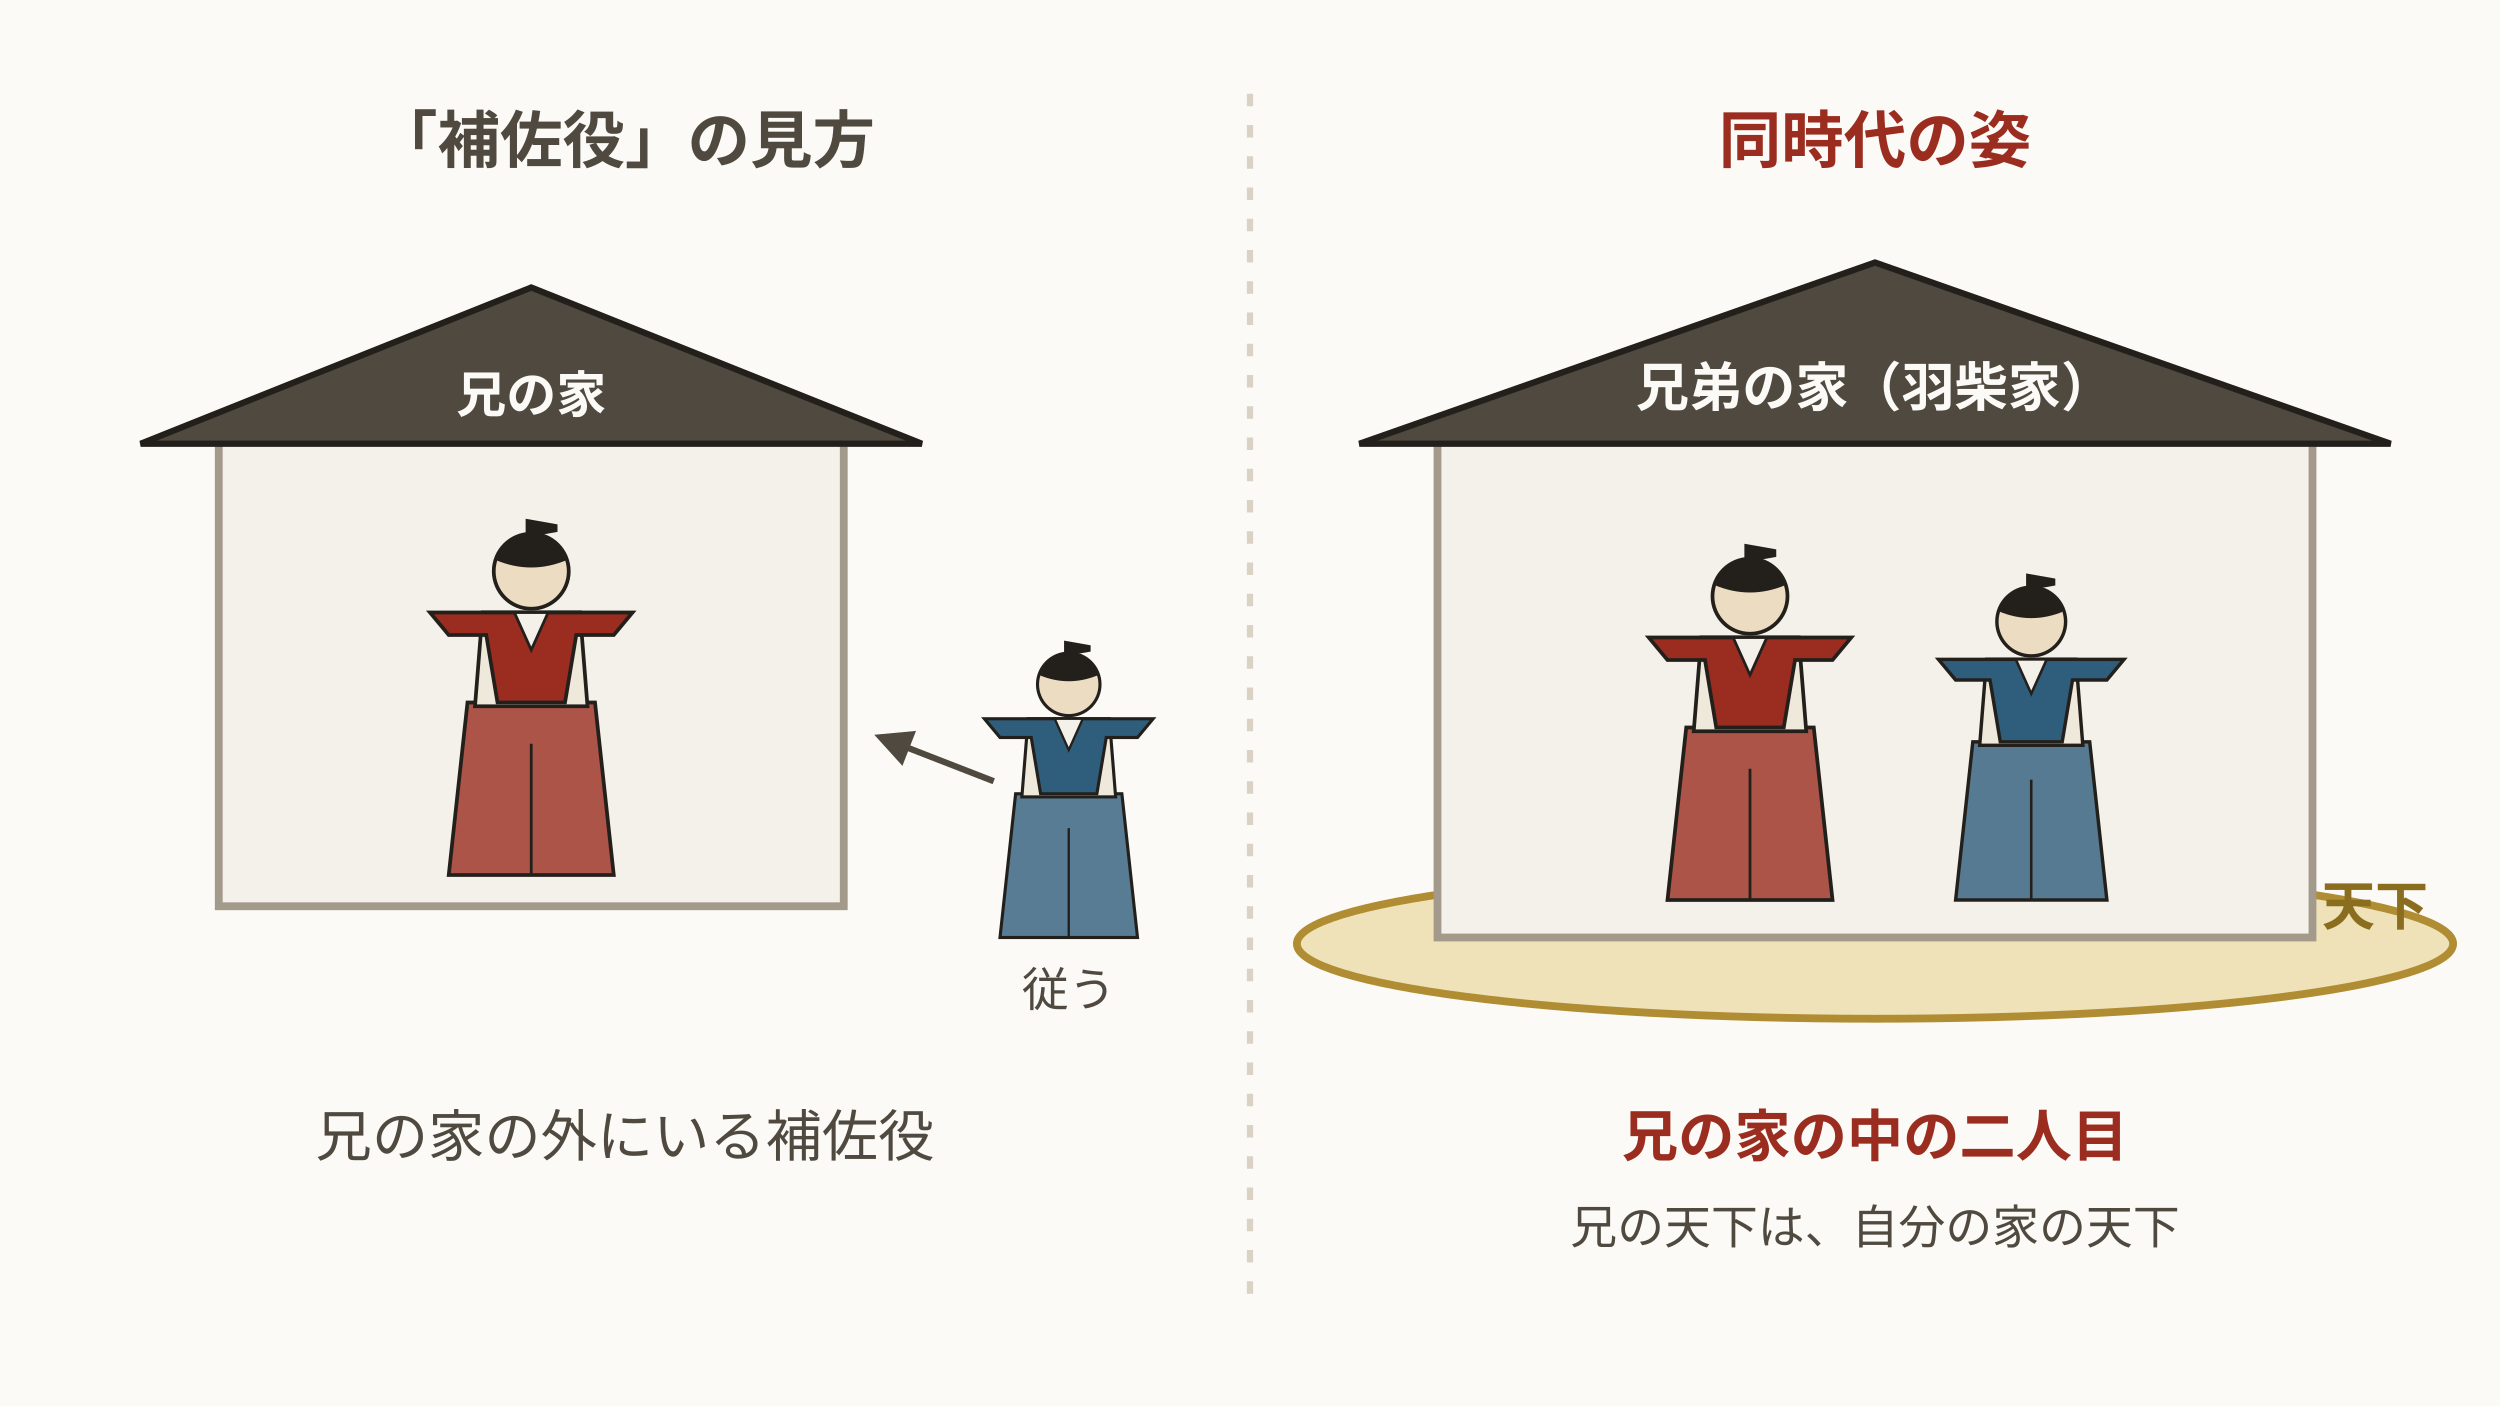
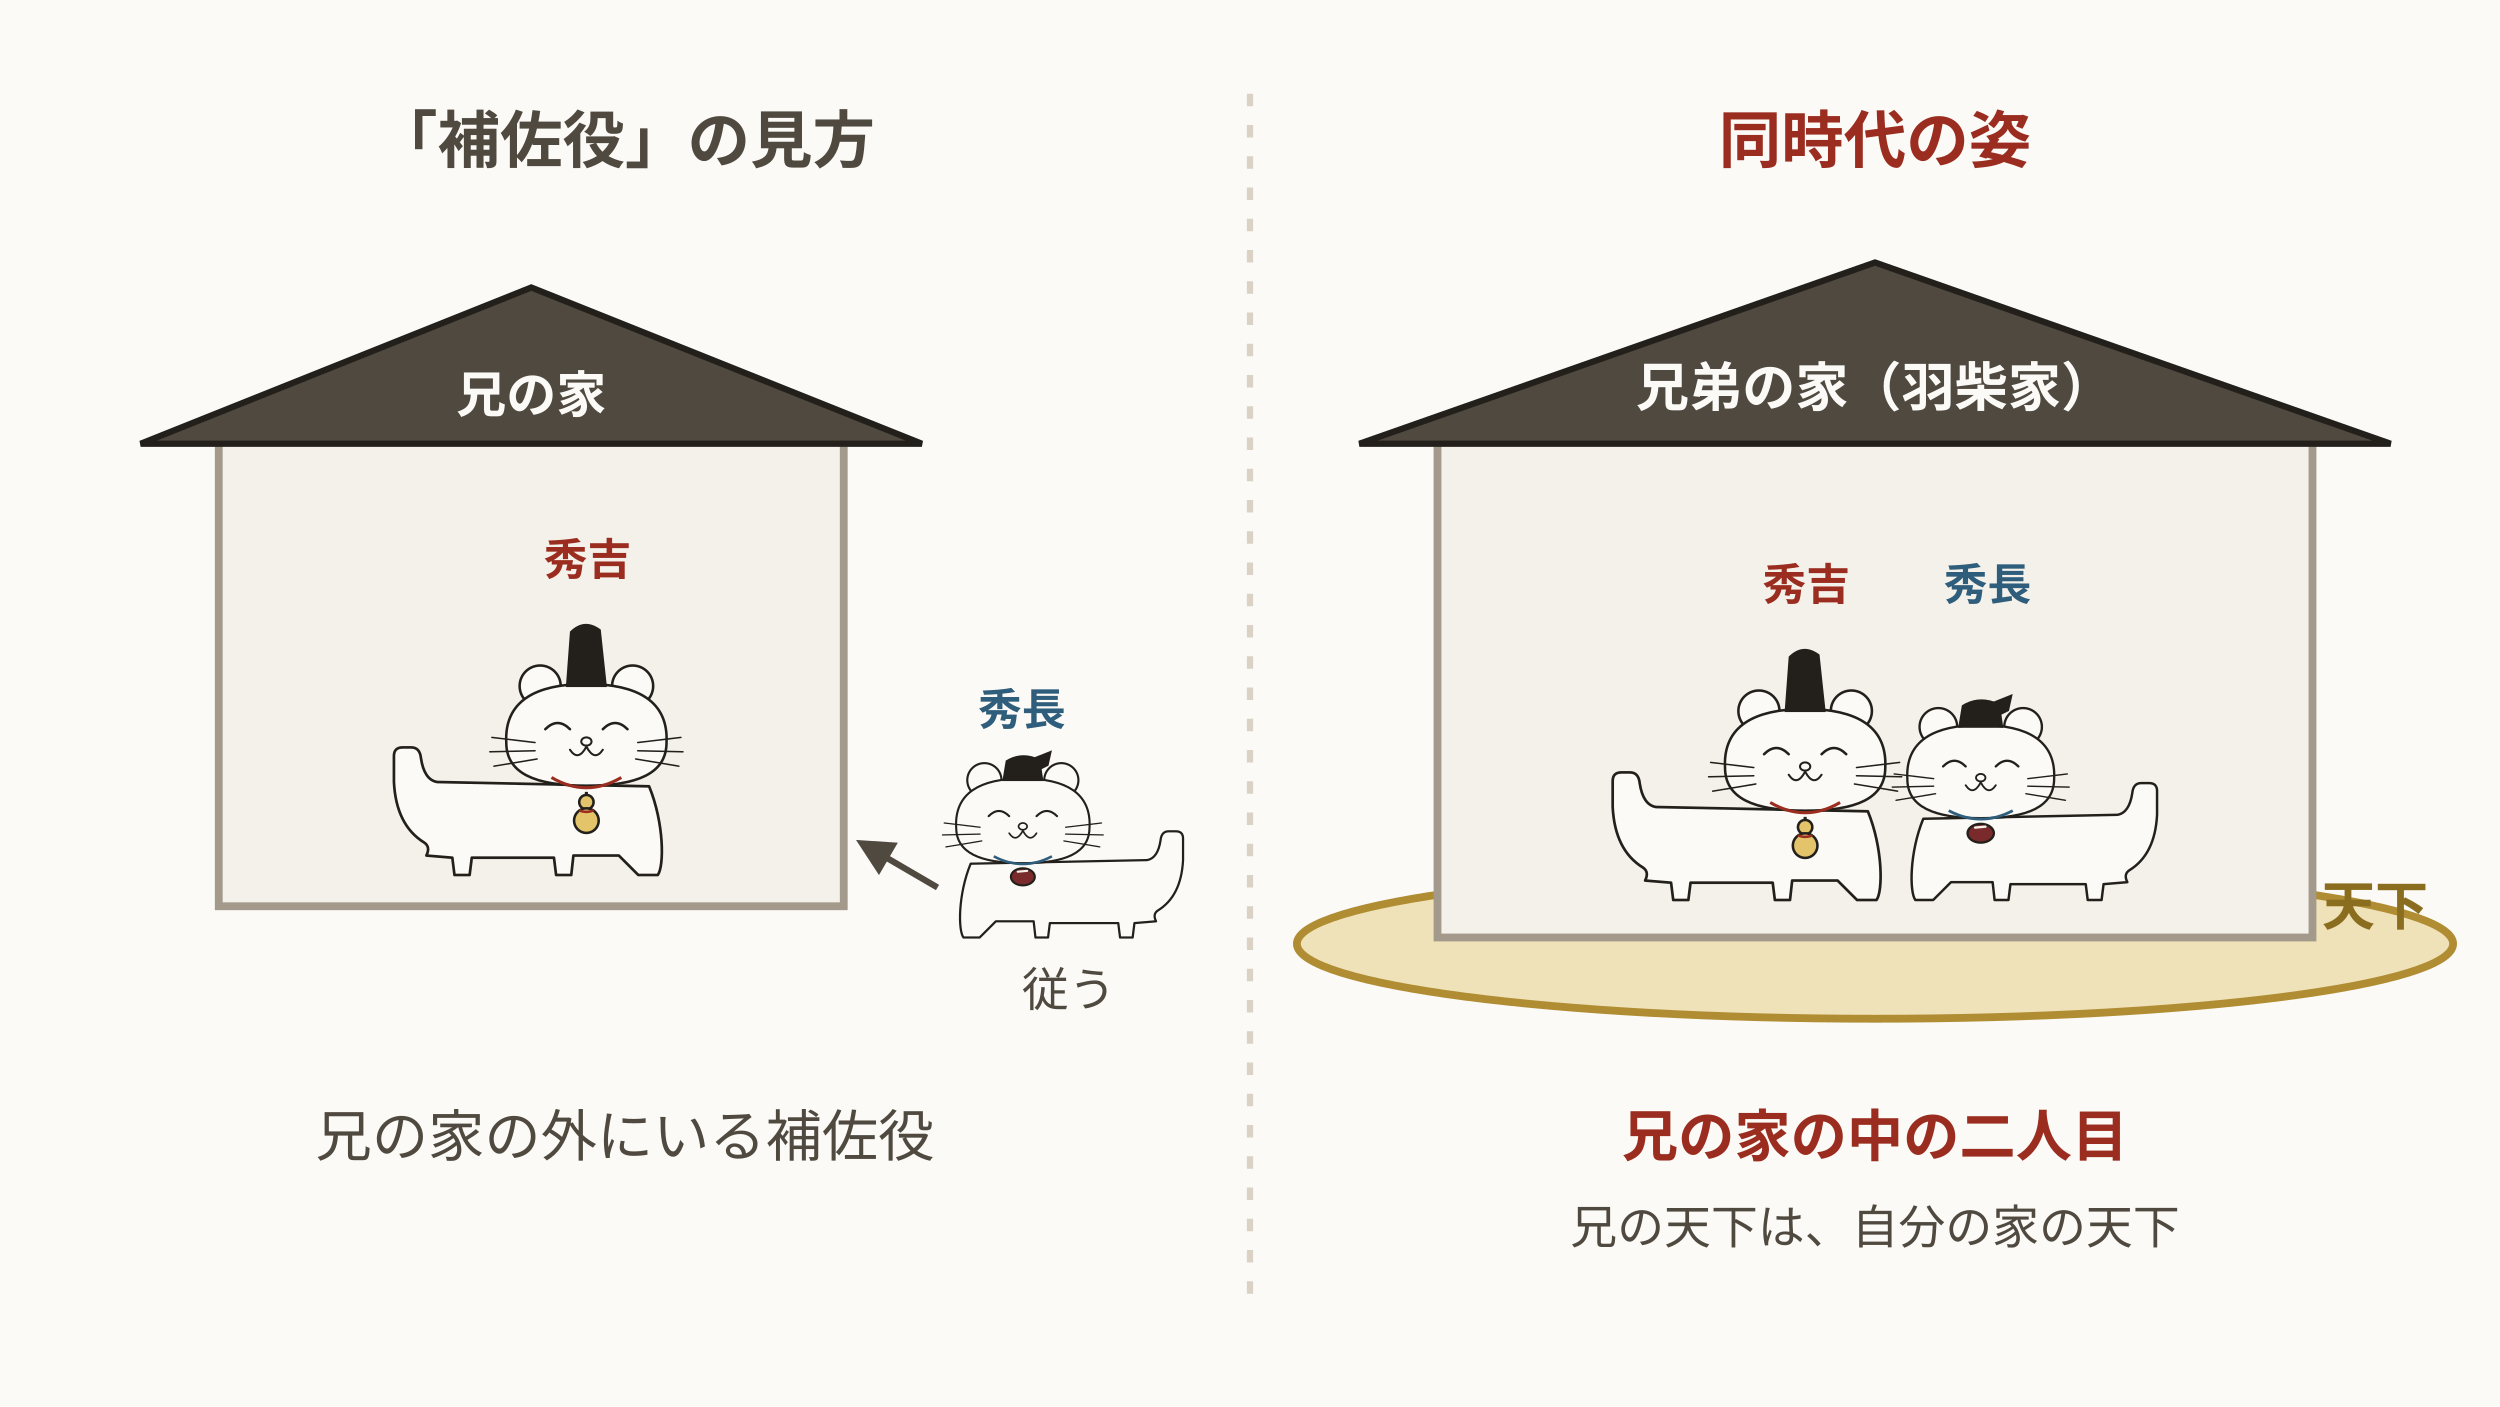
- <svg xmlns="http://www.w3.org/2000/svg" viewBox="0 0 800 450" role="img" aria-label="二つの見方を比べるイメージイラスト。左は「補佐役」の見方で、兄の家の外に弟が立って従う。右は同時代の姿で、天下の上に建つ兄の家の中に兄と弟が並ぶ">
+ <svg xmlns="http://www.w3.org/2000/svg" viewBox="0 0 800 450" role="img" aria-label="二つの見方を比べるイメージイラスト。左は「補佐役」の見方で、兄の家の外に弟が立って従う。右は同時代の姿で、天下の上に建つ兄の家の中に兄と弟が並ぶ。人物はみな服を着ない四つ足の猫のキャラ（ぱぱねこ）で描き、秀吉は立烏帽子と首の瓢箪、秀長は折烏帽子と首の小豆で見分ける">
  <defs>
-     <symbol id="st" viewBox="-60 -200 120 200" overflow="visible">
-       <path d="M-34,-92 L34,-92 L44,0 L-44,0 Z" fill="currentColor" fill-opacity="0.8" stroke="#23201c" stroke-width="2" />
-       <path d="M0,-70 V0" stroke="#23201c" stroke-width="1.5" />
-       <path d="M-26,-140 L26,-140 L30,-90 L-30,-90 Z" fill="#efe9dc" stroke="#23201c" stroke-width="2" />
-       <path d="M-54,-140 L54,-140 L44,-128 L24,-128 L18,-92 L-18,-92 L-24,-128 L-44,-128 Z" fill="currentColor" stroke="#23201c" stroke-width="2" />
-       <path d="M-9,-140 L0,-120 L9,-140 Z" fill="#f4f1ea" stroke="#23201c" stroke-width="1.5" />
-       <circle cx="0" cy="-162" r="20" fill="#ecdcc2" stroke="#23201c" stroke-width="2" />
-       <path d="M-19,-168 A20,20 0 0 1 19,-168 Q0,-160 -19,-168 Z" fill="#23201c" />
-       <path d="M-3,-180 L-3,-190 L14,-187 L14,-183 Z" fill="#23201c" />
-     </symbol>
+     <g id="pn-head">
+       <circle cx="-45" cy="-45" r="20" fill="#fbfaf6" stroke="#23201c" stroke-width="2.5" />
+       <circle cx="45" cy="-45" r="20" fill="#fbfaf6" stroke="#23201c" stroke-width="2.5" />
+       <path d="M-78,10 C-80,-30 -50,-47 0,-47 C50,-47 80,-30 78,10 C78,40 50,52 0,52 C-50,52 -78,40 -78,10 Z" fill="#fbfaf6" stroke="#23201c" stroke-width="2.5" />
+       <path d="M-40,-3 Q-28,-15 -16,-3 M16,-3 Q28,-15 40,-3" fill="none" stroke="#23201c" stroke-width="2.5" stroke-linecap="round" />
+       <ellipse cx="0" cy="9" rx="5" ry="4" fill="none" stroke="#23201c" stroke-width="2" />
+       <path d="M-16,17 Q-8,29 0,14 Q8,29 16,17" fill="none" stroke="#23201c" stroke-width="2" stroke-linecap="round" />
+       <path d="M-50,10 L-92,5 M-50,18 L-94,19 M-48,26 L-90,33 M50,10 L92,5 M50,18 L94,19 M48,26 L90,33" stroke="#23201c" stroke-width="1.5" stroke-linecap="round" />
+     </g>
+     <g id="pn-base">
+       <path d="M-109,-82 C-123,-48 -123,-8 -117,0 L-99,0 L-81,-18 L-39,-18 L-37,0 L-23,0 L-21,-16 L55,-16 L57,0 L71,0 L73,-16 L97,-18 Q93,-26 99,-30 Q125,-46 127,-86 L127,-110 Q127,-118 119,-118 L111,-118 Q103,-118 102,-108 Q99,-88 87,-86 Z" fill="#fbfaf6" stroke="#23201c" stroke-width="2.5" stroke-linejoin="round" />
+       <use href="#pn-head" transform="translate(-51,-132) scale(0.95)" />
+     </g>
    <marker id="ai" viewBox="0 0 10 10" refX="8" refY="5" markerWidth="6" markerHeight="6" orient="auto">
      <path d="M0,0 L10,5 L0,10 Z" fill="#4f4940" />
    </marker>
  </defs>
  <rect width="800" height="450" fill="#fbfaf6" />
  <path d="M400,30 V420" stroke="#d9d2c5" stroke-width="2" stroke-dasharray="4 6" />
  <g font-family="'Noto Serif JP','Yu Mincho','Hiragino Mincho ProN',serif" text-anchor="middle">
    <text x="200" y="52" font-size="20" font-weight="700" fill="#4f4940">「補佐役」の見方</text>
    <rect x="70" y="140" width="200" height="150" fill="#f4f1ea" stroke="#a39a8c" stroke-width="2.5" />
    <path d="M45,142 L170,92 L295,142 Z" fill="#4f4940" stroke="#23201c" stroke-width="2" />
    <text x="170" y="132" font-size="16" font-weight="700" fill="#fbfaf6">兄の家</text>
-     <use href="#st" x="134" y="160" width="72" height="120" color="#9b2d20" />
-     <use href="#st" x="312" y="200" width="60" height="100" color="#2f5d7c" />
-     <path d="M318,250 L282,236" stroke="#4f4940" stroke-width="2" marker-end="url(#ai)" />
+     <g transform="translate(170,280) scale(-0.346,0.346)">
+       <use href="#pn-base" />
+       <g transform="translate(-51,-132) scale(0.95)">
+         <path d="M-20,-44 L-14,-100 Q2,-112 16,-98 L20,-44 Z" fill="#23201c" />
+         <path d="M-34,44 Q0,64 34,44" fill="none" stroke="#9b2d20" stroke-width="3" />
+         <path d="M0,58 V62" stroke="#23201c" stroke-width="3" />
+         <circle cx="0" cy="68" r="7" fill="#e3c46a" stroke="#23201c" stroke-width="2.5" />
+         <circle cx="0" cy="86" r="12" fill="#e3c46a" stroke="#23201c" stroke-width="2.5" />
+         <path d="M-7,76 Q0,79 7,76" fill="none" stroke="#9b2d20" stroke-width="2.5" />
+       </g>
+     </g>
+     <g transform="translate(342,300) scale(0.288,0.288)">
+       <use href="#pn-base" />
+       <g transform="translate(-51,-132) scale(0.95)">
+         <path d="M-24,-44 L-20,-68 Q-4,-78 14,-72 L34,-80 L30,-62 L22,-58 L24,-44 Z" fill="#23201c" />
+         <path d="M-34,44 Q0,62 34,44" fill="none" stroke="#2f5d7c" stroke-width="3" />
+         <ellipse cx="0" cy="68" rx="14" ry="10" fill="#7a2a2a" stroke="#23201c" stroke-width="2.5" />
+         <path d="M-6,62 L5,61" stroke="#f4f1ea" stroke-width="2.5" stroke-linecap="round" />
+       </g>
+     </g>
+     <path d="M300,284 L276,270" stroke="#4f4940" stroke-width="2" marker-end="url(#ai)" />
    <text x="342" y="322" font-size="15" fill="#4f4940">従う</text>
+     <text x="188" y="184" font-size="14" font-weight="700" fill="#9b2d20">秀吉</text>
+     <text x="327" y="232" font-size="14" font-weight="700" fill="#2f5d7c">秀長</text>
    <text x="200" y="370" font-size="18" fill="#4f4940">兄の家の外にいる補佐役</text>
    <text x="600" y="52" font-size="20" font-weight="700" fill="#9b2d20">同時代の姿</text>
    <ellipse cx="600" cy="302" rx="185" ry="24" fill="#efe2b8" stroke="#b08d33" stroke-width="2.5" />
    <rect x="460" y="140" width="280" height="160" fill="#f4f1ea" stroke="#a39a8c" stroke-width="2.5" />
    <text x="760" y="296" font-size="17" font-weight="700" fill="#8a6d1f">天下</text>
    <path d="M435,142 L600,84 L765,142 Z" fill="#4f4940" stroke="#23201c" stroke-width="2" />
    <text x="600" y="130" font-size="17" font-weight="700" fill="#fbfaf6">兄弟の家（羽柴家）</text>
-     <use href="#st" x="524" y="168" width="72" height="120" color="#9b2d20" />
-     <use href="#st" x="617" y="178" width="66" height="110" color="#2f5d7c" />
+     <g transform="translate(560,288) scale(-0.346,0.346)">
+       <use href="#pn-base" />
+       <g transform="translate(-51,-132) scale(0.95)">
+         <path d="M-20,-44 L-14,-100 Q2,-112 16,-98 L20,-44 Z" fill="#23201c" />
+         <path d="M-34,44 Q0,64 34,44" fill="none" stroke="#9b2d20" stroke-width="3" />
+         <path d="M0,58 V62" stroke="#23201c" stroke-width="3" />
+         <circle cx="0" cy="68" r="7" fill="#e3c46a" stroke="#23201c" stroke-width="2.5" />
+         <circle cx="0" cy="86" r="12" fill="#e3c46a" stroke="#23201c" stroke-width="2.5" />
+         <path d="M-7,76 Q0,79 7,76" fill="none" stroke="#9b2d20" stroke-width="2.5" />
+       </g>
+     </g>
+     <g transform="translate(650,288) scale(0.317,0.317)">
+       <use href="#pn-base" />
+       <g transform="translate(-51,-132) scale(0.95)">
+         <path d="M-24,-44 L-20,-68 Q-4,-78 14,-72 L34,-80 L30,-62 L22,-58 L24,-44 Z" fill="#23201c" />
+         <path d="M-34,44 Q0,62 34,44" fill="none" stroke="#2f5d7c" stroke-width="3" />
+         <ellipse cx="0" cy="68" rx="14" ry="10" fill="#7a2a2a" stroke="#23201c" stroke-width="2.5" />
+         <path d="M-6,62 L5,61" stroke="#f4f1ea" stroke-width="2.5" stroke-linecap="round" />
+       </g>
+     </g>
    <text x="600" y="370" font-size="18" font-weight="700" fill="#9b2d20">兄の家の中の二人目</text>
    <text x="600" y="398" font-size="15" fill="#4f4940">兄の天下は、自分の家の天下</text>
+     <text x="578" y="192" font-size="14" font-weight="700" fill="#9b2d20">秀吉</text>
+     <text x="636" y="192" font-size="14" font-weight="700" fill="#2f5d7c">秀長</text>
  </g>
</svg>
